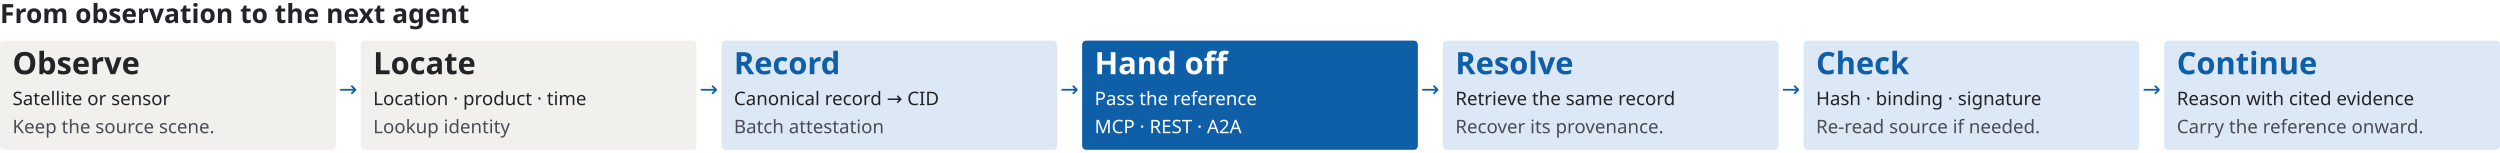
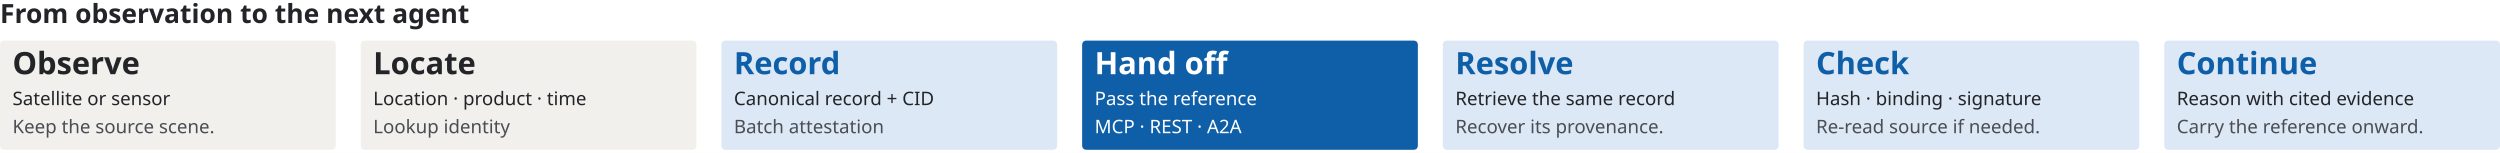
<svg xmlns="http://www.w3.org/2000/svg" width="2270.551pt" height="138.898pt" viewBox="0 0 2270.551 138.898" version="1.1">
  <defs>
    <style type="text/css">*{stroke-linejoin: round; stroke-linecap: butt}</style>
  </defs>
  <g id="figure_1">
    <g id="patch_1">
      <path d="M 0 138.898  L 2270.551 138.898  L 2270.551 0  L 0 0  z " style="fill: #ffffff" />
    </g>
    <g id="axes_1">
      <g id="patch_2">
-         <path d="M 4.252 36.85  L 300.675 36.85  Q 304.927 36.85 304.927 41.102  L 304.927 131.811  Q 304.927 136.063 300.675 136.063  L 4.252 136.063  Q 0 136.063 0 131.811  L 0 41.102  Q 0 36.85 4.252 36.85  z " clip-path="url(#p38571b3324)" style="fill: #f1f0ec" />
+         <path d="M 4.252 36.85  L 300.675 36.85  Q 304.927 36.85 304.927 41.102  L 304.927 131.811  Q 304.927 136.063 300.675 136.063  L 4.252 136.063  Q 0 136.063 0 131.811  L 0 41.102  Q 0 36.85 4.252 36.85  z " clip-path="url(#pdf1cd6a012)" style="fill: #f1f0ec" />
      </g>
      <g id="patch_3">
-         <path d="M 331.856 36.85  L 628.279 36.85  Q 632.531 36.85 632.531 41.102  L 632.531 131.811  Q 632.531 136.063 628.279 136.063  L 331.856 136.063  Q 327.604 136.063 327.604 131.811  L 327.604 41.102  Q 327.604 36.85 331.856 36.85  z " clip-path="url(#p38571b3324)" style="fill: #f1f0ec" />
+         <path d="M 331.856 36.85  L 628.279 36.85  Q 632.531 36.85 632.531 41.102  L 632.531 131.811  Q 632.531 136.063 628.279 136.063  L 331.856 136.063  Q 327.604 136.063 327.604 131.811  L 327.604 41.102  Q 327.604 36.85 331.856 36.85  z " clip-path="url(#pdf1cd6a012)" style="fill: #f1f0ec" />
      </g>
      <g id="patch_4">
-         <path d="M 659.46 36.85  L 955.883 36.85  Q 960.135 36.85 960.135 41.102  L 960.135 131.811  Q 960.135 136.063 955.883 136.063  L 659.46 136.063  Q 655.208 136.063 655.208 131.811  L 655.208 41.102  Q 655.208 36.85 659.46 36.85  z " clip-path="url(#p38571b3324)" style="fill: #dce8f5" />
+         <path d="M 659.46 36.85  L 955.883 36.85  Q 960.135 36.85 960.135 41.102  L 960.135 131.811  Q 960.135 136.063 955.883 136.063  L 659.46 136.063  Q 655.208 136.063 655.208 131.811  L 655.208 41.102  Q 655.208 36.85 659.46 36.85  z " clip-path="url(#pdf1cd6a012)" style="fill: #dce8f5" />
      </g>
      <g id="patch_5">
-         <path d="M 987.064 36.85  L 1283.487 36.85  Q 1287.739 36.85 1287.739 41.102  L 1287.739 131.811  Q 1287.739 136.063 1283.487 136.063  L 987.064 136.063  Q 982.812 136.063 982.812 131.811  L 982.812 41.102  Q 982.812 36.85 987.064 36.85  z " clip-path="url(#p38571b3324)" style="fill: #0f5fa8" />
+         <path d="M 987.064 36.85  L 1283.487 36.85  Q 1287.739 36.85 1287.739 41.102  L 1287.739 131.811  Q 1287.739 136.063 1283.487 136.063  L 987.064 136.063  Q 982.812 136.063 982.812 131.811  L 982.812 41.102  Q 982.812 36.85 987.064 36.85  z " clip-path="url(#pdf1cd6a012)" style="fill: #0f5fa8" />
      </g>
      <g id="patch_6">
-         <path d="M 1314.668 36.85  L 1611.091 36.85  Q 1615.343 36.85 1615.343 41.102  L 1615.343 131.811  Q 1615.343 136.063 1611.091 136.063  L 1314.668 136.063  Q 1310.416 136.063 1310.416 131.811  L 1310.416 41.102  Q 1310.416 36.85 1314.668 36.85  z " clip-path="url(#p38571b3324)" style="fill: #dce8f5" />
+         <path d="M 1314.668 36.85  L 1611.091 36.85  Q 1615.343 36.85 1615.343 41.102  L 1615.343 131.811  Q 1615.343 136.063 1611.091 136.063  L 1314.668 136.063  Q 1310.416 136.063 1310.416 131.811  L 1310.416 41.102  Q 1310.416 36.85 1314.668 36.85  z " clip-path="url(#pdf1cd6a012)" style="fill: #dce8f5" />
      </g>
      <g id="patch_7">
-         <path d="M 1642.272 36.85  L 1938.695 36.85  Q 1942.947 36.85 1942.947 41.102  L 1942.947 131.811  Q 1942.947 136.063 1938.695 136.063  L 1642.272 136.063  Q 1638.02 136.063 1638.02 131.811  L 1638.02 41.102  Q 1638.02 36.85 1642.272 36.85  z " clip-path="url(#p38571b3324)" style="fill: #dce8f5" />
+         <path d="M 1642.272 36.85  L 1938.695 36.85  Q 1942.947 36.85 1942.947 41.102  L 1942.947 131.811  Q 1942.947 136.063 1938.695 136.063  L 1642.272 136.063  Q 1638.02 136.063 1638.02 131.811  L 1638.02 41.102  Q 1638.02 36.85 1642.272 36.85  z " clip-path="url(#pdf1cd6a012)" style="fill: #dce8f5" />
      </g>
      <g id="patch_8">
-         <path d="M 1969.876 36.85  L 2266.299 36.85  Q 2270.551 36.85 2270.551 41.102  L 2270.551 131.811  Q 2270.551 136.063 2266.299 136.063  L 1969.876 136.063  Q 1965.624 136.063 1965.624 131.811  L 1965.624 41.102  Q 1965.624 36.85 1969.876 36.85  z " clip-path="url(#p38571b3324)" style="fill: #dce8f5" />
+         <path d="M 1969.876 36.85  L 2266.299 36.85  Q 2270.551 36.85 2270.551 41.102  L 2270.551 131.811  Q 2270.551 136.063 2266.299 136.063  L 1969.876 136.063  Q 1965.624 136.063 1965.624 131.811  L 1965.624 41.102  Q 1965.624 36.85 1969.876 36.85  z " clip-path="url(#pdf1cd6a012)" style="fill: #dce8f5" />
      </g>
      <g id="text_1">
        <text style="font-weight: 600; font-size: 24px; font-family: 'IBM Plex Sans'; text-anchor: start; fill: #222428" x="0" y="20.893" transform="rotate(-0 0 20.89323)">From observation to the next agent</text>
      </g>
      <g id="text_2">
        <text style="font-weight: 600; font-size: 28px; font-family: 'IBM Plex Sans'; text-anchor: start; fill: #222428" x="11.339" y="67.368" transform="rotate(-0 11.33858 67.36756)">Observe</text>
      </g>
      <g id="text_3">
        <text style="font-weight: 500; font-size: 17px; font-family: 'IBM Plex Sans'; text-anchor: start; fill: #222428" x="11.339" y="95.469" transform="rotate(-0 11.33858 95.46866)">Satellite or sensor</text>
      </g>
      <g id="text_4">
        <text style="font-size: 17px; font-family: 'IBM Plex Sans'; text-anchor: start; fill: #4a4d55" x="11.339" y="120.98" transform="rotate(-0 11.33858 120.9805)">Keep the source scene.</text>
      </g>
      <g id="text_5">
-         <text style="font-weight: 500; font-size: 20px; font-family: 'IBM Plex Sans'; text-anchor: start; fill: #0f5fa8" x="307.762" y="87.805" transform="rotate(-0 307.7615 87.80472)">→</text>
+         <text style="font-weight: 600; font-size: 28px; font-family: 'IBM Plex Sans'; text-anchor: start; fill: #222428" x="338.943" y="67.368" transform="rotate(-0 338.9426 67.36756)">Locate</text>
      </g>
      <g id="text_6">
-         <text style="font-weight: 600; font-size: 28px; font-family: 'IBM Plex Sans'; text-anchor: start; fill: #222428" x="338.943" y="67.368" transform="rotate(-0 338.9426 67.36756)">Locate</text>
+         <text style="font-weight: 500; font-size: 17px; font-family: 'IBM Plex Sans'; text-anchor: start; fill: #222428" x="338.943" y="95.469" transform="rotate(-0 338.9426 95.46866)">Location · product · time</text>
      </g>
      <g id="text_7">
-         <text style="font-weight: 500; font-size: 17px; font-family: 'IBM Plex Sans'; text-anchor: start; fill: #222428" x="338.943" y="95.469" transform="rotate(-0 338.9426 95.46866)">Location · product · time</text>
+         <text style="font-size: 17px; font-family: 'IBM Plex Sans'; text-anchor: start; fill: #4a4d55" x="338.943" y="120.98" transform="rotate(-0 338.9426 120.9805)">Lookup identity</text>
      </g>
      <g id="text_8">
-         <text style="font-size: 17px; font-family: 'IBM Plex Sans'; text-anchor: start; fill: #4a4d55" x="338.943" y="120.98" transform="rotate(-0 338.9426 120.9805)">Lookup identity</text>
+         <text style="font-weight: 600; font-size: 28px; font-family: 'IBM Plex Sans'; text-anchor: start; fill: #0f5fa8" x="666.547" y="67.368" transform="rotate(-0 666.5467 67.36756)">Record</text>
      </g>
      <g id="text_9">
-         <text style="font-weight: 500; font-size: 20px; font-family: 'IBM Plex Sans'; text-anchor: start; fill: #0f5fa8" x="635.366" y="87.805" transform="rotate(-0 635.3656 87.80472)">→</text>
+         <text style="font-weight: 500; font-size: 17px; font-family: 'IBM Plex Sans'; text-anchor: start; fill: #222428" x="666.547" y="95.469" transform="rotate(-0 666.5467 95.46866)">Canonical record + CID</text>
      </g>
      <g id="text_10">
-         <text style="font-weight: 600; font-size: 28px; font-family: 'IBM Plex Sans'; text-anchor: start; fill: #0f5fa8" x="666.547" y="67.368" transform="rotate(-0 666.5467 67.36756)">Record</text>
+         <text style="font-size: 17px; font-family: 'IBM Plex Sans'; text-anchor: start; fill: #4a4d55" x="666.547" y="120.98" transform="rotate(-0 666.5467 120.9805)">Batch attestation</text>
      </g>
      <g id="text_11">
-         <text style="font-weight: 500; font-size: 17px; font-family: 'IBM Plex Sans'; text-anchor: start; fill: #222428" x="666.547" y="95.469" transform="rotate(-0 666.5467 95.46866)">Canonical record → CID</text>
+         <text style="font-weight: 700; font-size: 28px; font-family: 'IBM Plex Sans'; text-anchor: start; fill: #ffffff" x="994.151" y="67.368" transform="rotate(-0 994.1507 67.36756)">Hand off</text>
      </g>
      <g id="text_12">
-         <text style="font-size: 17px; font-family: 'IBM Plex Sans'; text-anchor: start; fill: #4a4d55" x="666.547" y="120.98" transform="rotate(-0 666.5467 120.9805)">Batch attestation</text>
+         <text style="font-weight: 500; font-size: 17px; font-family: 'IBM Plex Sans'; text-anchor: start; fill: #ffffff" x="994.151" y="95.469" transform="rotate(-0 994.1507 95.46866)">Pass the reference</text>
      </g>
      <g id="text_13">
-         <text style="font-weight: 500; font-size: 20px; font-family: 'IBM Plex Sans'; text-anchor: start; fill: #0f5fa8" x="962.97" y="87.805" transform="rotate(-0 962.9696 87.80472)">→</text>
+         <text style="font-size: 17px; font-family: 'IBM Plex Sans'; text-anchor: start; fill: #ffffff" x="994.151" y="120.98" transform="rotate(-0 994.1507 120.9805)">MCP · REST · A2A</text>
      </g>
      <g id="text_14">
-         <text style="font-weight: 700; font-size: 28px; font-family: 'IBM Plex Sans'; text-anchor: start; fill: #ffffff" x="994.151" y="67.368" transform="rotate(-0 994.1507 67.36756)">Hand off</text>
+         <text style="font-weight: 600; font-size: 28px; font-family: 'IBM Plex Sans'; text-anchor: start; fill: #0f5fa8" x="1321.755" y="67.368" transform="rotate(-0 1321.755 67.36756)">Resolve</text>
      </g>
      <g id="text_15">
-         <text style="font-weight: 500; font-size: 17px; font-family: 'IBM Plex Sans'; text-anchor: start; fill: #ffffff" x="994.151" y="95.469" transform="rotate(-0 994.1507 95.46866)">Pass the reference</text>
+         <text style="font-weight: 500; font-size: 17px; font-family: 'IBM Plex Sans'; text-anchor: start; fill: #222428" x="1321.755" y="95.469" transform="rotate(-0 1321.755 95.46866)">Retrieve the same record</text>
      </g>
      <g id="text_16">
-         <text style="font-size: 17px; font-family: 'IBM Plex Sans'; text-anchor: start; fill: #ffffff" x="994.151" y="120.98" transform="rotate(-0 994.1507 120.9805)">MCP · REST · A2A</text>
+         <text style="font-size: 17px; font-family: 'IBM Plex Sans'; text-anchor: start; fill: #4a4d55" x="1321.755" y="120.98" transform="rotate(-0 1321.755 120.9805)">Recover its provenance.</text>
      </g>
      <g id="text_17">
-         <text style="font-weight: 500; font-size: 20px; font-family: 'IBM Plex Sans'; text-anchor: start; fill: #0f5fa8" x="1290.574" y="87.805" transform="rotate(-0 1290.574 87.80472)">→</text>
+         <text style="font-weight: 600; font-size: 28px; font-family: 'IBM Plex Sans'; text-anchor: start; fill: #0f5fa8" x="1649.359" y="67.368" transform="rotate(-0 1649.359 67.36756)">Check</text>
      </g>
      <g id="text_18">
-         <text style="font-weight: 600; font-size: 28px; font-family: 'IBM Plex Sans'; text-anchor: start; fill: #0f5fa8" x="1321.755" y="67.368" transform="rotate(-0 1321.755 67.36756)">Resolve</text>
+         <text style="font-weight: 500; font-size: 17px; font-family: 'IBM Plex Sans'; text-anchor: start; fill: #222428" x="1649.359" y="95.469" transform="rotate(-0 1649.359 95.46866)">Hash · binding · signature</text>
      </g>
      <g id="text_19">
-         <text style="font-weight: 500; font-size: 17px; font-family: 'IBM Plex Sans'; text-anchor: start; fill: #222428" x="1321.755" y="95.469" transform="rotate(-0 1321.755 95.46866)">Retrieve the same record</text>
+         <text style="font-size: 17px; font-family: 'IBM Plex Sans'; text-anchor: start; fill: #4a4d55" x="1649.359" y="120.98" transform="rotate(-0 1649.359 120.9805)">Re-read source if needed.</text>
      </g>
      <g id="text_20">
-         <text style="font-size: 17px; font-family: 'IBM Plex Sans'; text-anchor: start; fill: #4a4d55" x="1321.755" y="120.98" transform="rotate(-0 1321.755 120.9805)">Recover its provenance.</text>
+         <text style="font-weight: 600; font-size: 28px; font-family: 'IBM Plex Sans'; text-anchor: start; fill: #0f5fa8" x="1976.963" y="67.368" transform="rotate(-0 1976.963 67.36756)">Continue</text>
      </g>
      <g id="text_21">
-         <text style="font-weight: 500; font-size: 20px; font-family: 'IBM Plex Sans'; text-anchor: start; fill: #0f5fa8" x="1618.178" y="87.805" transform="rotate(-0 1618.178 87.80472)">→</text>
+         <text style="font-weight: 500; font-size: 17px; font-family: 'IBM Plex Sans'; text-anchor: start; fill: #222428" x="1976.963" y="95.469" transform="rotate(-0 1976.963 95.46866)">Reason with cited evidence</text>
      </g>
      <g id="text_22">
-         <text style="font-weight: 600; font-size: 28px; font-family: 'IBM Plex Sans'; text-anchor: start; fill: #0f5fa8" x="1649.359" y="67.368" transform="rotate(-0 1649.359 67.36756)">Check</text>
-       </g>
-       <g id="text_23">
-         <text style="font-weight: 500; font-size: 17px; font-family: 'IBM Plex Sans'; text-anchor: start; fill: #222428" x="1649.359" y="95.469" transform="rotate(-0 1649.359 95.46866)">Hash · binding · signature</text>
-       </g>
-       <g id="text_24">
-         <text style="font-size: 17px; font-family: 'IBM Plex Sans'; text-anchor: start; fill: #4a4d55" x="1649.359" y="120.98" transform="rotate(-0 1649.359 120.9805)">Re-read source if needed.</text>
-       </g>
-       <g id="text_25">
-         <text style="font-weight: 500; font-size: 20px; font-family: 'IBM Plex Sans'; text-anchor: start; fill: #0f5fa8" x="1945.782" y="87.805" transform="rotate(-0 1945.782 87.80472)">→</text>
-       </g>
-       <g id="text_26">
-         <text style="font-weight: 600; font-size: 28px; font-family: 'IBM Plex Sans'; text-anchor: start; fill: #0f5fa8" x="1976.963" y="67.368" transform="rotate(-0 1976.963 67.36756)">Continue</text>
-       </g>
-       <g id="text_27">
-         <text style="font-weight: 500; font-size: 17px; font-family: 'IBM Plex Sans'; text-anchor: start; fill: #222428" x="1976.963" y="95.469" transform="rotate(-0 1976.963 95.46866)">Reason with cited evidence</text>
-       </g>
-       <g id="text_28">
        <text style="font-size: 17px; font-family: 'IBM Plex Sans'; text-anchor: start; fill: #4a4d55" x="1976.963" y="120.98" transform="rotate(-0 1976.963 120.9805)">Carry the reference onward.</text>
      </g>
    </g>
  </g>
  <defs>
-     <clipPath id="p38571b3324">
+     <clipPath id="pdf1cd6a012">
      <rect x="0" y="0" width="2270.551" height="138.898" />
    </clipPath>
  </defs>
</svg>
